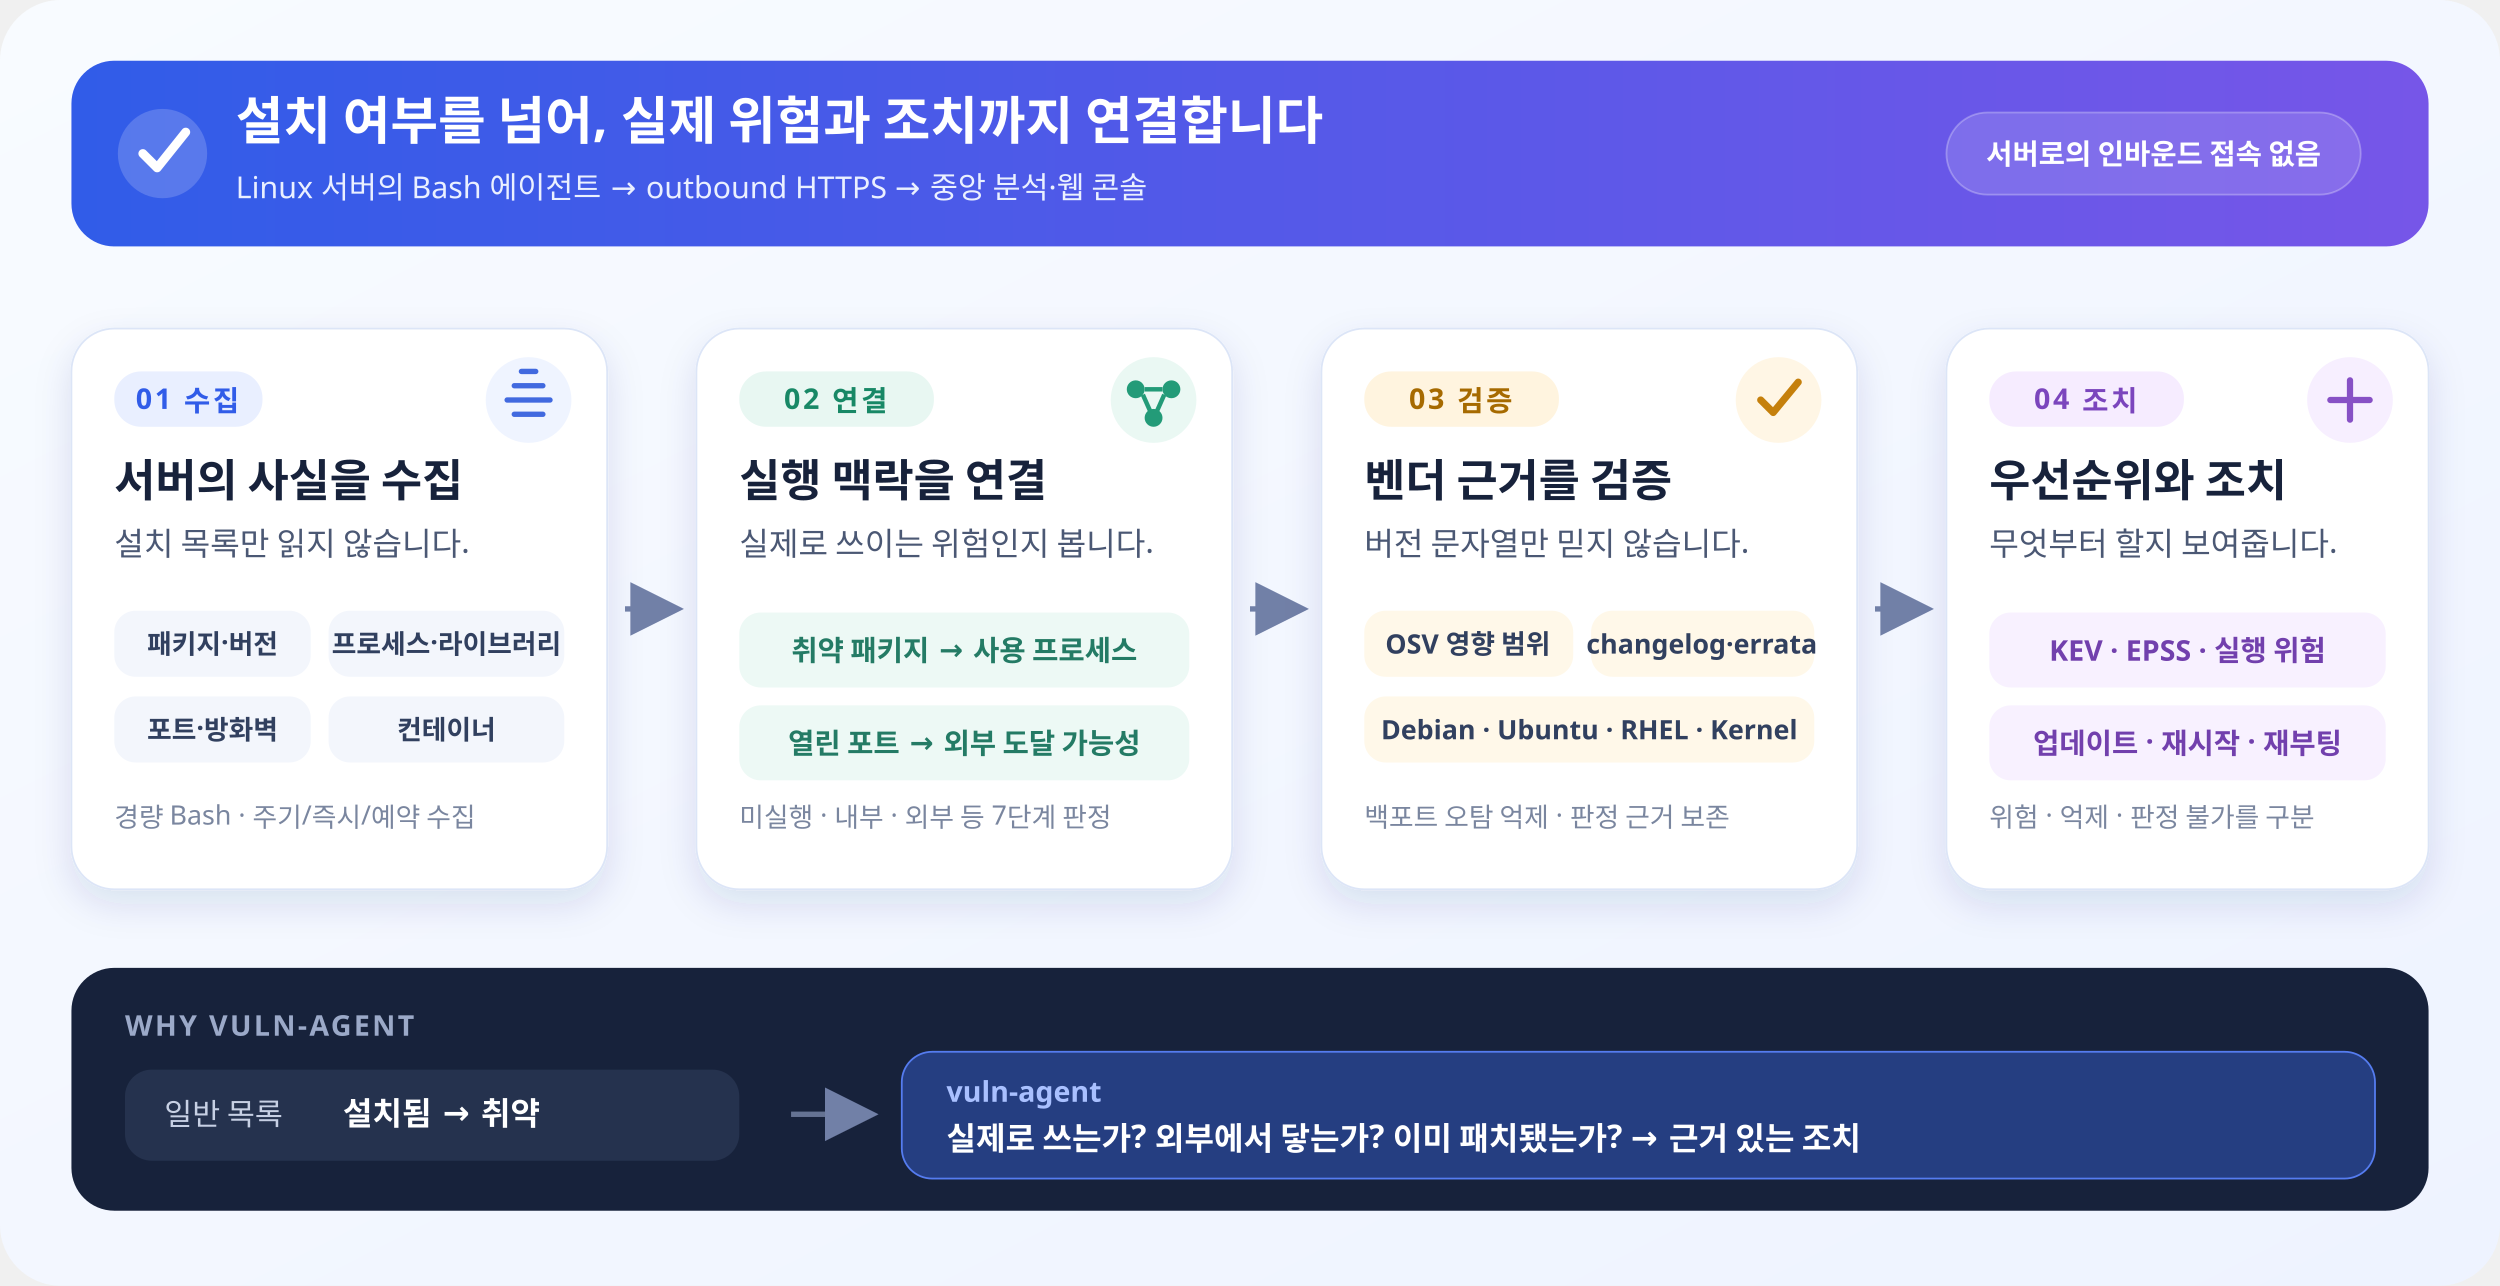
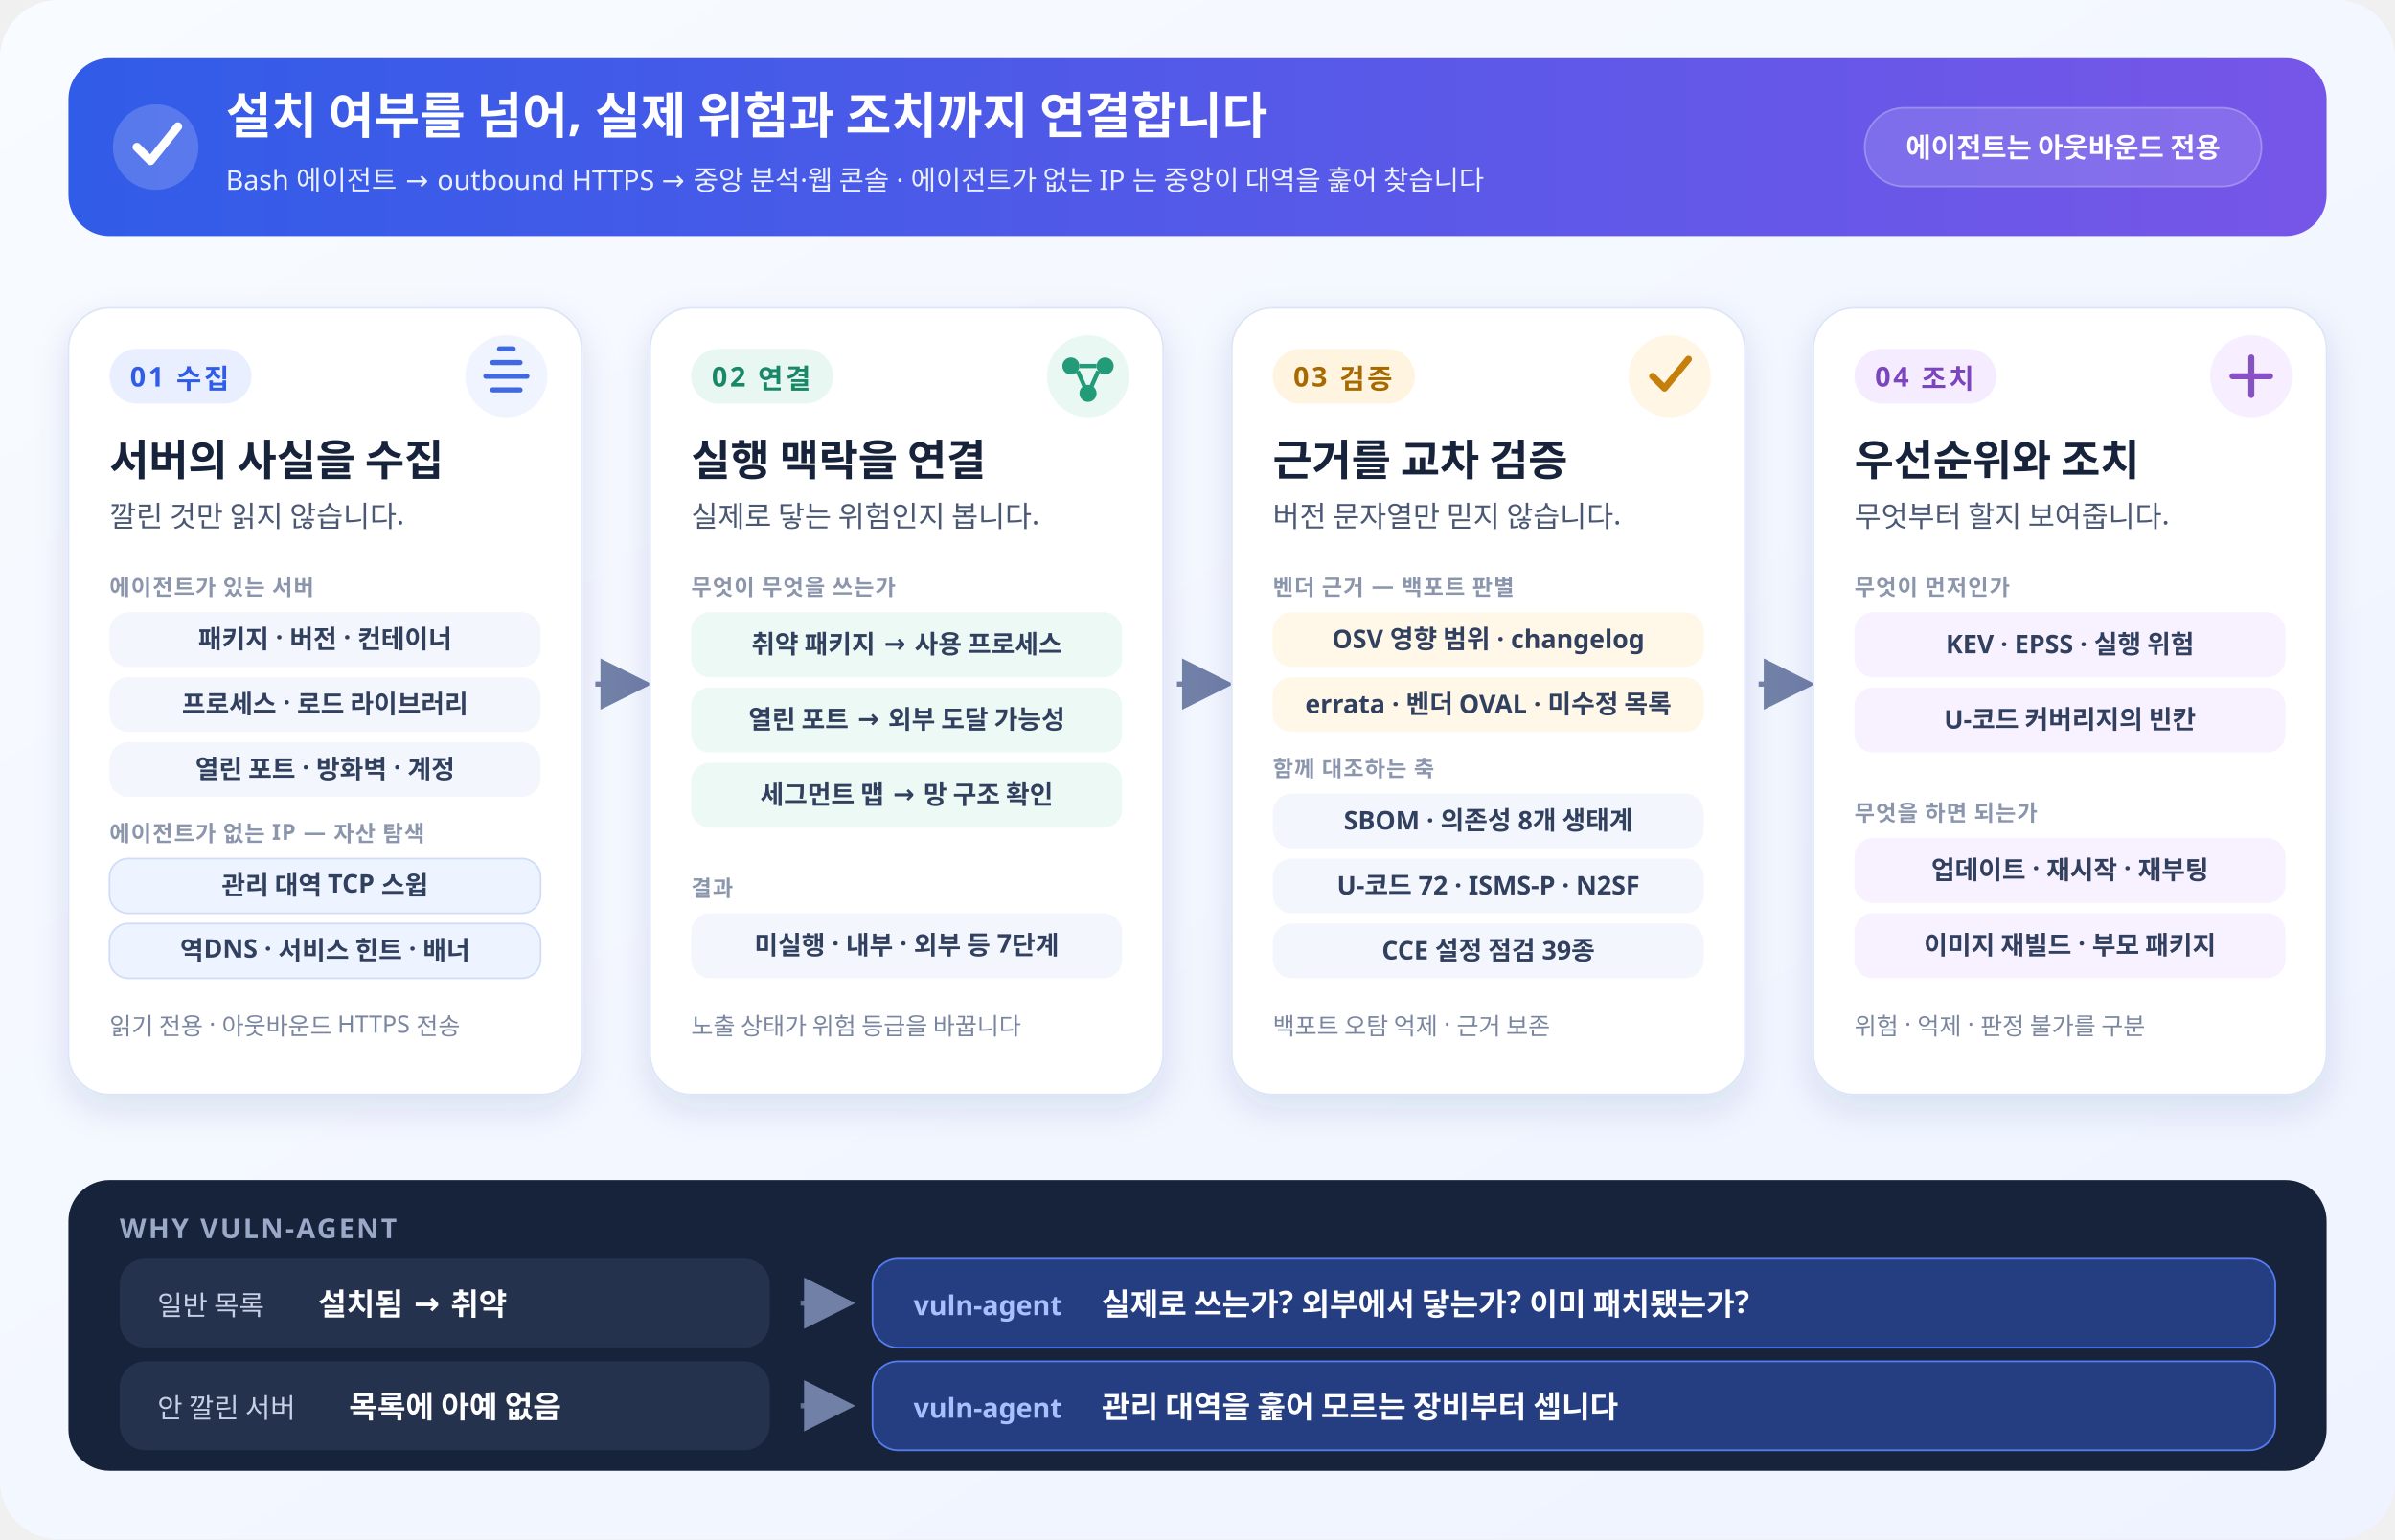
- <svg xmlns="http://www.w3.org/2000/svg" width="1400" height="720" viewBox="0 0 1400 720" role="img" aria-labelledby="title desc">
+ <svg xmlns="http://www.w3.org/2000/svg" width="1400" height="900" viewBox="0 0 1400 900" role="img" aria-labelledby="title desc">
  <defs>
    <linearGradient id="background" x1="0" y1="0" x2="1" y2="1">
      <stop offset="0" stop-color="#f8fbff" />
      <stop offset="1" stop-color="#eef3ff" />
    </linearGradient>
    <linearGradient id="hero" x1="0" y1="0" x2="1" y2="0">
      <stop offset="0" stop-color="#315ce8" />
      <stop offset="1" stop-color="#7656e8" />
    </linearGradient>
    <filter id="shadow" x="-20%" y="-20%" width="140%" height="150%">
      <feDropShadow dx="0" dy="8" stdDeviation="10" flood-color="#253b75" flood-opacity="0.12" />
    </filter>
    <marker id="arrow" markerWidth="10" markerHeight="10" refX="8" refY="5" orient="auto">
      <path d="M0 0L10 5L0 10Z" fill="#7180a7" />
    </marker>
    <style>
      text { font-family: Pretendard, "Noto Sans KR", "Malgun Gothic", sans-serif; }
      .card-title { font-size: 25px; font-weight: 700; fill: #17223b; }
      .step { font-size: 16px; font-weight: 800; letter-spacing: 1.5px; }
-       .body { font-size: 18px; fill: #4b5874; }
+       .body { font-size: 17px; fill: #4b5874; }
      .chip { font-size: 15px; font-weight: 650; fill: #31405f; }
+       .lbl { font-size: 13px; font-weight: 700; fill: #8b96ad; letter-spacing: 0.6px; }
+       .foot { font-size: 14px; fill: #7a869f; }
    </style>
  </defs>
-   <rect width="1400" height="720" rx="34" fill="url(#background)" />
+   <rect width="1400" height="900" rx="34" fill="url(#background)" />
  <rect x="40" y="34" width="1320" height="104" rx="24" fill="url(#hero)" />
  <circle cx="91" cy="86" r="25" fill="#ffffff" fill-opacity="0.18" />
  <path d="M80 86l8 8 16-20" fill="none" stroke="#fff" stroke-width="5" stroke-linecap="round" stroke-linejoin="round" />
  <text x="132" y="78" font-size="29" font-weight="800" fill="#fff">설치 여부를 넘어, 실제 위험과 조치까지 연결합니다</text>
-   <text x="132" y="111" font-size="17" fill="#eaf0ff">Linux 서버의 Bash 에이전트  →  outbound HTTPS  →  중앙 분석·웹 콘솔</text>
+   <text x="132" y="111" font-size="16" fill="#eaf0ff">Bash 에이전트 → outbound HTTPS → 중앙 분석·웹 콘솔   ·   에이전트가 없는 IP 는 중앙이 대역을 훑어 찾습니다</text>
  <rect x="1090" y="63" width="232" height="46" rx="23" fill="#fff" fill-opacity="0.14" stroke="#fff" stroke-opacity="0.28" />
-   <text x="1206" y="92" text-anchor="middle" font-size="16" font-weight="700" fill="#fff">서버로의 인바운드 접속 없음</text>
+   <text x="1206" y="92" text-anchor="middle" font-size="16" font-weight="700" fill="#fff">에이전트는 아웃바운드 전용</text>
  <g filter="url(#shadow)">
-     <rect x="40" y="184" width="300" height="314" rx="24" fill="#fff" stroke="#dce5f7" />
+     <rect x="40" y="180" width="300" height="460" rx="24" fill="#fff" stroke="#dce5f7" />
  </g>
-   <rect x="64" y="208" width="83" height="31" rx="15" fill="#e9efff" />
-   <text x="105" y="229" text-anchor="middle" class="step" fill="#315ce8">01 수집</text>
-   <circle cx="296" cy="224" r="24" fill="#eff4ff" />
-   <path d="M284 224h24M288 216h16M292 208h8M288 232h16" stroke="#4169df" stroke-width="3" stroke-linecap="round" />
+   <rect x="64" y="204" width="83" height="32" rx="16" fill="#e9efff" />
+   <text x="105" y="226" text-anchor="middle" class="step" fill="#315ce8">01 수집</text>
+   <circle cx="296" cy="220" r="24" fill="#eff4ff" />
+   <path d="M284 220h24M288 212h16M292 204h8M288 228h16" stroke="#4169df" stroke-width="3" stroke-linecap="round" />
  <text x="64" y="278" class="card-title">서버의 사실을 수집</text>
-   <text x="64" y="311" class="body">설치 목록만 읽지 않습니다.</text>
-   <g>
-     <rect x="64" y="342" width="110" height="37" rx="12" fill="#f3f6fc" />
-     <text x="119" y="366" text-anchor="middle" class="chip">패키지·버전</text>
-     <rect x="184" y="342" width="132" height="37" rx="12" fill="#f3f6fc" />
-     <text x="250" y="366" text-anchor="middle" class="chip">프로세스·라이브러리</text>
-     <rect x="64" y="390" width="110" height="37" rx="12" fill="#f3f6fc" />
-     <text x="119" y="414" text-anchor="middle" class="chip">포트·방화벽</text>
-     <rect x="184" y="390" width="132" height="37" rx="12" fill="#f3f6fc" />
-     <text x="250" y="414" text-anchor="middle" class="chip">컨테이너</text>
+   <text x="64" y="308" class="body">깔린 것만 읽지 않습니다.</text>
+   <text x="64" y="348" class="lbl">에이전트가 있는 서버</text>
+   <rect x="64" y="358" width="252" height="32" rx="11" fill="#f3f6fc" />
+   <text x="190" y="379" text-anchor="middle" class="chip">패키지 · 버전 · 컨테이너</text>
+   <rect x="64" y="396" width="252" height="32" rx="11" fill="#f3f6fc" />
+   <text x="190" y="417" text-anchor="middle" class="chip">프로세스 · 로드 라이브러리</text>
+   <rect x="64" y="434" width="252" height="32" rx="11" fill="#f3f6fc" />
+   <text x="190" y="455" text-anchor="middle" class="chip">열린 포트 · 방화벽 · 계정</text>
+   <text x="64" y="492" class="lbl">에이전트가 없는 IP — 자산 탐색</text>
+   <rect x="64" y="502" width="252" height="32" rx="11" fill="#eef4ff" stroke="#cfdcfa" />
+   <text x="190" y="523" text-anchor="middle" class="chip" fill="#2e4c9c">관리 대역 TCP 스윕</text>
+   <rect x="64" y="540" width="252" height="32" rx="11" fill="#eef4ff" stroke="#cfdcfa" />
+   <text x="190" y="561" text-anchor="middle" class="chip" fill="#2e4c9c">역DNS · 서비스 힌트 · 배너</text>
+   <text x="64" y="605" class="foot">읽기 전용 · 아웃바운드 HTTPS 전송</text>
+   <path d="M348 400H375" stroke="#7180a7" stroke-width="3" marker-end="url(#arrow)" />
+   <g filter="url(#shadow)">
+     <rect x="380" y="180" width="300" height="460" rx="24" fill="#fff" stroke="#dce5f7" />
  </g>
-   <text x="64" y="463" font-size="15" fill="#7a869f">경량 Bash · 주기/즉시/예약 수집</text>
-   <path d="M350 341H377" stroke="#7180a7" stroke-width="3" marker-end="url(#arrow)" />
+   <rect x="404" y="204" width="83" height="32" rx="16" fill="#e8f7f2" />
+   <text x="445" y="226" text-anchor="middle" class="step" fill="#188866">02 연결</text>
+   <circle cx="636" cy="220" r="24" fill="#eaf8f3" />
+   <circle cx="626" cy="214" r="5" fill="#239b78" />
+   <circle cx="646" cy="214" r="5" fill="#239b78" />
+   <circle cx="636" cy="230" r="5" fill="#239b78" />
+   <path d="M630 217l4 9M642 217l-4 9M631 214h10" stroke="#239b78" stroke-width="2.5" />
+   <text x="404" y="278" class="card-title">실행 맥락을 연결</text>
+   <text x="404" y="308" class="body">실제로 닿는 위험인지 봅니다.</text>
+   <text x="404" y="348" class="lbl">무엇이 무엇을 쓰는가</text>
+   <rect x="404" y="358" width="252" height="38" rx="11" fill="#edf9f5" />
+   <text x="530" y="382" text-anchor="middle" class="chip" fill="#247b65">취약 패키지 → 사용 프로세스</text>
+   <rect x="404" y="402" width="252" height="38" rx="11" fill="#edf9f5" />
+   <text x="530" y="426" text-anchor="middle" class="chip" fill="#247b65">열린 포트 → 외부 도달 가능성</text>
+   <rect x="404" y="446" width="252" height="38" rx="11" fill="#edf9f5" />
+   <text x="530" y="470" text-anchor="middle" class="chip" fill="#247b65">세그먼트 맵 → 망 구조 확인</text>
+   <text x="404" y="524" class="lbl">결과</text>
+   <rect x="404" y="534" width="252" height="38" rx="11" fill="#f3f6fc" />
+   <text x="530" y="558" text-anchor="middle" class="chip">미실행 · 내부 · 외부 등 7단계</text>
+   <text x="404" y="605" class="foot">노출 상태가 위험 등급을 바꿉니다</text>
+   <path d="M688 400H715" stroke="#7180a7" stroke-width="3" marker-end="url(#arrow)" />
  <g filter="url(#shadow)">
-     <rect x="390" y="184" width="300" height="314" rx="24" fill="#fff" stroke="#dce5f7" />
+     <rect x="720" y="180" width="300" height="460" rx="24" fill="#fff" stroke="#dce5f7" />
  </g>
-   <rect x="414" y="208" width="109" height="31" rx="15" fill="#e8f7f2" />
-   <text x="468" y="229" text-anchor="middle" class="step" fill="#188866">02 연결</text>
-   <circle cx="646" cy="224" r="24" fill="#eaf8f3" />
-   <circle cx="636" cy="218" r="5" fill="#239b78" />
-   <circle cx="656" cy="218" r="5" fill="#239b78" />
-   <circle cx="646" cy="234" r="5" fill="#239b78" />
-   <path d="M640 221l4 9M652 221l-4 9M641 218h10" stroke="#239b78" stroke-width="2.5" />
-   <text x="414" y="278" class="card-title">실행 맥락을 연결</text>
-   <text x="414" y="311" class="body">실제로 쓰이는 위험인지 봅니다.</text>
-   <rect x="414" y="343" width="252" height="42" rx="12" fill="#edf9f5" />
-   <text x="540" y="370" text-anchor="middle" font-size="16" font-weight="700" fill="#247b65">취약 패키지 → 사용 프로세스</text>
-   <rect x="414" y="395" width="252" height="42" rx="12" fill="#edf9f5" />
-   <text x="540" y="422" text-anchor="middle" font-size="16" font-weight="700" fill="#247b65">열린 포트 → 외부 도달 가능성</text>
-   <text x="414" y="463" font-size="15" fill="#7a869f">미실행 · 내부 · 외부 등 7단계 판정</text>
-   <path d="M700 341H727" stroke="#7180a7" stroke-width="3" marker-end="url(#arrow)" />
+   <rect x="744" y="204" width="83" height="32" rx="16" fill="#fff4df" />
+   <text x="785" y="226" text-anchor="middle" class="step" fill="#a66a00">03 검증</text>
+   <circle cx="976" cy="220" r="24" fill="#fff6e5" />
+   <path d="M966 220l7 7 14-17" fill="none" stroke="#c5800c" stroke-width="4" stroke-linecap="round" stroke-linejoin="round" />
+   <text x="744" y="278" class="card-title">근거를 교차 검증</text>
+   <text x="744" y="308" class="body">버전 문자열만 믿지 않습니다.</text>
+   <text x="744" y="348" class="lbl">벤더 근거 — 백포트 판별</text>
+   <rect x="744" y="358" width="252" height="32" rx="11" fill="#fff8e9" />
+   <text x="870" y="379" text-anchor="middle" class="chip">OSV 영향 범위 · changelog</text>
+   <rect x="744" y="396" width="252" height="32" rx="11" fill="#fff8e9" />
+   <text x="870" y="417" text-anchor="middle" class="chip">errata · 벤더 OVAL · 미수정 목록</text>
+   <text x="744" y="454" class="lbl">함께 대조하는 축</text>
+   <rect x="744" y="464" width="252" height="32" rx="11" fill="#f3f6fc" />
+   <text x="870" y="485" text-anchor="middle" class="chip">SBOM · 의존성 8개 생태계</text>
+   <rect x="744" y="502" width="252" height="32" rx="11" fill="#f3f6fc" />
+   <text x="870" y="523" text-anchor="middle" class="chip">U-코드 72 · ISMS-P · N2SF</text>
+   <rect x="744" y="540" width="252" height="32" rx="11" fill="#f3f6fc" />
+   <text x="870" y="561" text-anchor="middle" class="chip">CCE 설정 점검 39종</text>
+   <text x="744" y="605" class="foot">백포트 오탐 억제 · 근거 보존</text>
+   <path d="M1028 400H1055" stroke="#7180a7" stroke-width="3" marker-end="url(#arrow)" />
  <g filter="url(#shadow)">
-     <rect x="740" y="184" width="300" height="314" rx="24" fill="#fff" stroke="#dce5f7" />
+     <rect x="1060" y="180" width="300" height="460" rx="24" fill="#fff" stroke="#dce5f7" />
  </g>
-   <rect x="764" y="208" width="109" height="31" rx="15" fill="#fff4df" />
-   <text x="818" y="229" text-anchor="middle" class="step" fill="#a66a00">03 검증</text>
-   <circle cx="996" cy="224" r="24" fill="#fff6e5" />
-   <path d="M986 224l7 7 14-17" fill="none" stroke="#c5800c" stroke-width="4" stroke-linecap="round" stroke-linejoin="round" />
-   <text x="764" y="278" class="card-title">벤더 근거를 검증</text>
-   <text x="764" y="311" class="body">버전 문자열만 믿지 않습니다.</text>
-   <g>
-     <rect x="764" y="342" width="117" height="37" rx="12" fill="#fff8e9" />
-     <text x="822" y="366" text-anchor="middle" class="chip">OSV 영향 범위</text>
-     <rect x="891" y="342" width="125" height="37" rx="12" fill="#fff8e9" />
-     <text x="953" y="366" text-anchor="middle" class="chip">changelog·errata</text>
-     <rect x="764" y="390" width="252" height="37" rx="12" fill="#fff8e9" />
-     <text x="890" y="414" text-anchor="middle" class="chip">Debian · Ubuntu · RHEL · Kernel</text>
-   </g>
-   <text x="764" y="463" font-size="15" fill="#7a869f">백포트 오탐 억제 · 판정 근거 보존</text>
-   <path d="M1050 341H1077" stroke="#7180a7" stroke-width="3" marker-end="url(#arrow)" />
-   <g filter="url(#shadow)">
-     <rect x="1090" y="184" width="270" height="314" rx="24" fill="#fff" stroke="#dce5f7" />
-   </g>
-   <rect x="1114" y="208" width="109" height="31" rx="15" fill="#f6ecff" />
-   <text x="1168" y="229" text-anchor="middle" class="step" fill="#7b45bd">04 조치</text>
-   <circle cx="1316" cy="224" r="24" fill="#f7efff" />
-   <path d="M1305 224h22M1316 213v22" stroke="#8751c5" stroke-width="3.5" stroke-linecap="round" />
-   <text x="1114" y="278" class="card-title">우선순위와 조치</text>
-   <text x="1114" y="311" class="body">무엇부터 할지 보여줍니다.</text>
-   <rect x="1114" y="343" width="222" height="42" rx="12" fill="#f8f1ff" />
-   <text x="1225" y="370" text-anchor="middle" font-size="16" font-weight="700" fill="#7240ad">KEV · EPSS · 실행 위험</text>
-   <rect x="1114" y="395" width="222" height="42" rx="12" fill="#f8f1ff" />
-   <text x="1225" y="422" text-anchor="middle" font-size="16" font-weight="700" fill="#7240ad">업데이트 · 재시작 · 재부팅</text>
-   <text x="1114" y="463" font-size="15" fill="#7a869f">위험 · 억제 · 판정 불가를 구분</text>
-   <rect x="40" y="542" width="1320" height="136" rx="24" fill="#17223b" />
-   <text x="70" y="580" font-size="16" font-weight="800" fill="#9ba9c8" letter-spacing="1.3">WHY VULN-AGENT</text>
-   <rect x="70" y="599" width="344" height="51" rx="15" fill="#25324e" />
-   <text x="92" y="630" font-size="17" fill="#c7d0e4">일반 목록</text>
-   <text x="192" y="630" font-size="18" font-weight="700" fill="#fff">설치됨 → 취약</text>
-   <path d="M443 624H486" stroke="#657393" stroke-width="3" marker-end="url(#arrow)" />
-   <rect x="505" y="589" width="825" height="71" rx="17" fill="#253e81" stroke="#557cf0" />
-   <text x="530" y="617" font-size="16" font-weight="700" fill="#a9c0ff">vuln-agent</text>
-   <text x="530" y="644" font-size="18" font-weight="750" fill="#fff">실제로 쓰는가?  외부에서 닿는가?  이미 패치됐는가?  →  근거 있는 조치</text>
+   <rect x="1084" y="204" width="83" height="32" rx="16" fill="#f6ecff" />
+   <text x="1125" y="226" text-anchor="middle" class="step" fill="#7b45bd">04 조치</text>
+   <circle cx="1316" cy="220" r="24" fill="#f7efff" />
+   <path d="M1305 220h22M1316 209v22" stroke="#8751c5" stroke-width="3.5" stroke-linecap="round" />
+   <text x="1084" y="278" class="card-title">우선순위와 조치</text>
+   <text x="1084" y="308" class="body">무엇부터 할지 보여줍니다.</text>
+   <text x="1084" y="348" class="lbl">무엇이 먼저인가</text>
+   <rect x="1084" y="358" width="252" height="38" rx="11" fill="#f8f1ff" />
+   <text x="1210" y="382" text-anchor="middle" class="chip" fill="#7240ad">KEV · EPSS · 실행 위험</text>
+   <rect x="1084" y="402" width="252" height="38" rx="11" fill="#f8f1ff" />
+   <text x="1210" y="426" text-anchor="middle" class="chip" fill="#7240ad">U-코드 커버리지의 빈칸</text>
+   <text x="1084" y="480" class="lbl">무엇을 하면 되는가</text>
+   <rect x="1084" y="490" width="252" height="38" rx="11" fill="#f8f1ff" />
+   <text x="1210" y="514" text-anchor="middle" class="chip" fill="#7240ad">업데이트 · 재시작 · 재부팅</text>
+   <rect x="1084" y="534" width="252" height="38" rx="11" fill="#f8f1ff" />
+   <text x="1210" y="558" text-anchor="middle" class="chip" fill="#7240ad">이미지 재빌드 · 부모 패키지</text>
+   <text x="1084" y="605" class="foot">위험 · 억제 · 판정 불가를 구분</text>
+   <rect x="40" y="690" width="1320" height="170" rx="24" fill="#17223b" />
+   <text x="70" y="724" font-size="16" font-weight="800" fill="#9ba9c8" letter-spacing="1.3">WHY VULN-AGENT</text>
+   <rect x="70" y="736" width="380" height="52" rx="15" fill="#25324e" />
+   <text x="92" y="769" font-size="16" fill="#c7d0e4">일반 목록</text>
+   <text x="186" y="769" font-size="18" font-weight="700" fill="#fff">설치됨 → 취약</text>
+   <path d="M468 762H494" stroke="#657393" stroke-width="3" marker-end="url(#arrow)" />
+   <rect x="510" y="736" width="820" height="52" rx="15" fill="#253e81" stroke="#557cf0" />
+   <text x="534" y="769" font-size="16" font-weight="700" fill="#a9c0ff">vuln-agent</text>
+   <text x="644" y="769" font-size="18" font-weight="750" fill="#fff">실제로 쓰는가?  외부에서 닿는가?  이미 패치됐는가?</text>
+   <rect x="70" y="796" width="380" height="52" rx="15" fill="#25324e" />
+   <text x="92" y="829" font-size="16" fill="#c7d0e4">안 깔린 서버</text>
+   <text x="204" y="829" font-size="18" font-weight="700" fill="#fff">목록에 아예 없음</text>
+   <path d="M468 822H494" stroke="#657393" stroke-width="3" marker-end="url(#arrow)" />
+   <rect x="510" y="796" width="820" height="52" rx="15" fill="#253e81" stroke="#557cf0" />
+   <text x="534" y="829" font-size="16" font-weight="700" fill="#a9c0ff">vuln-agent</text>
+   <text x="644" y="829" font-size="18" font-weight="750" fill="#fff">관리 대역을 훑어 모르는 장비부터 셉니다</text>
</svg>
